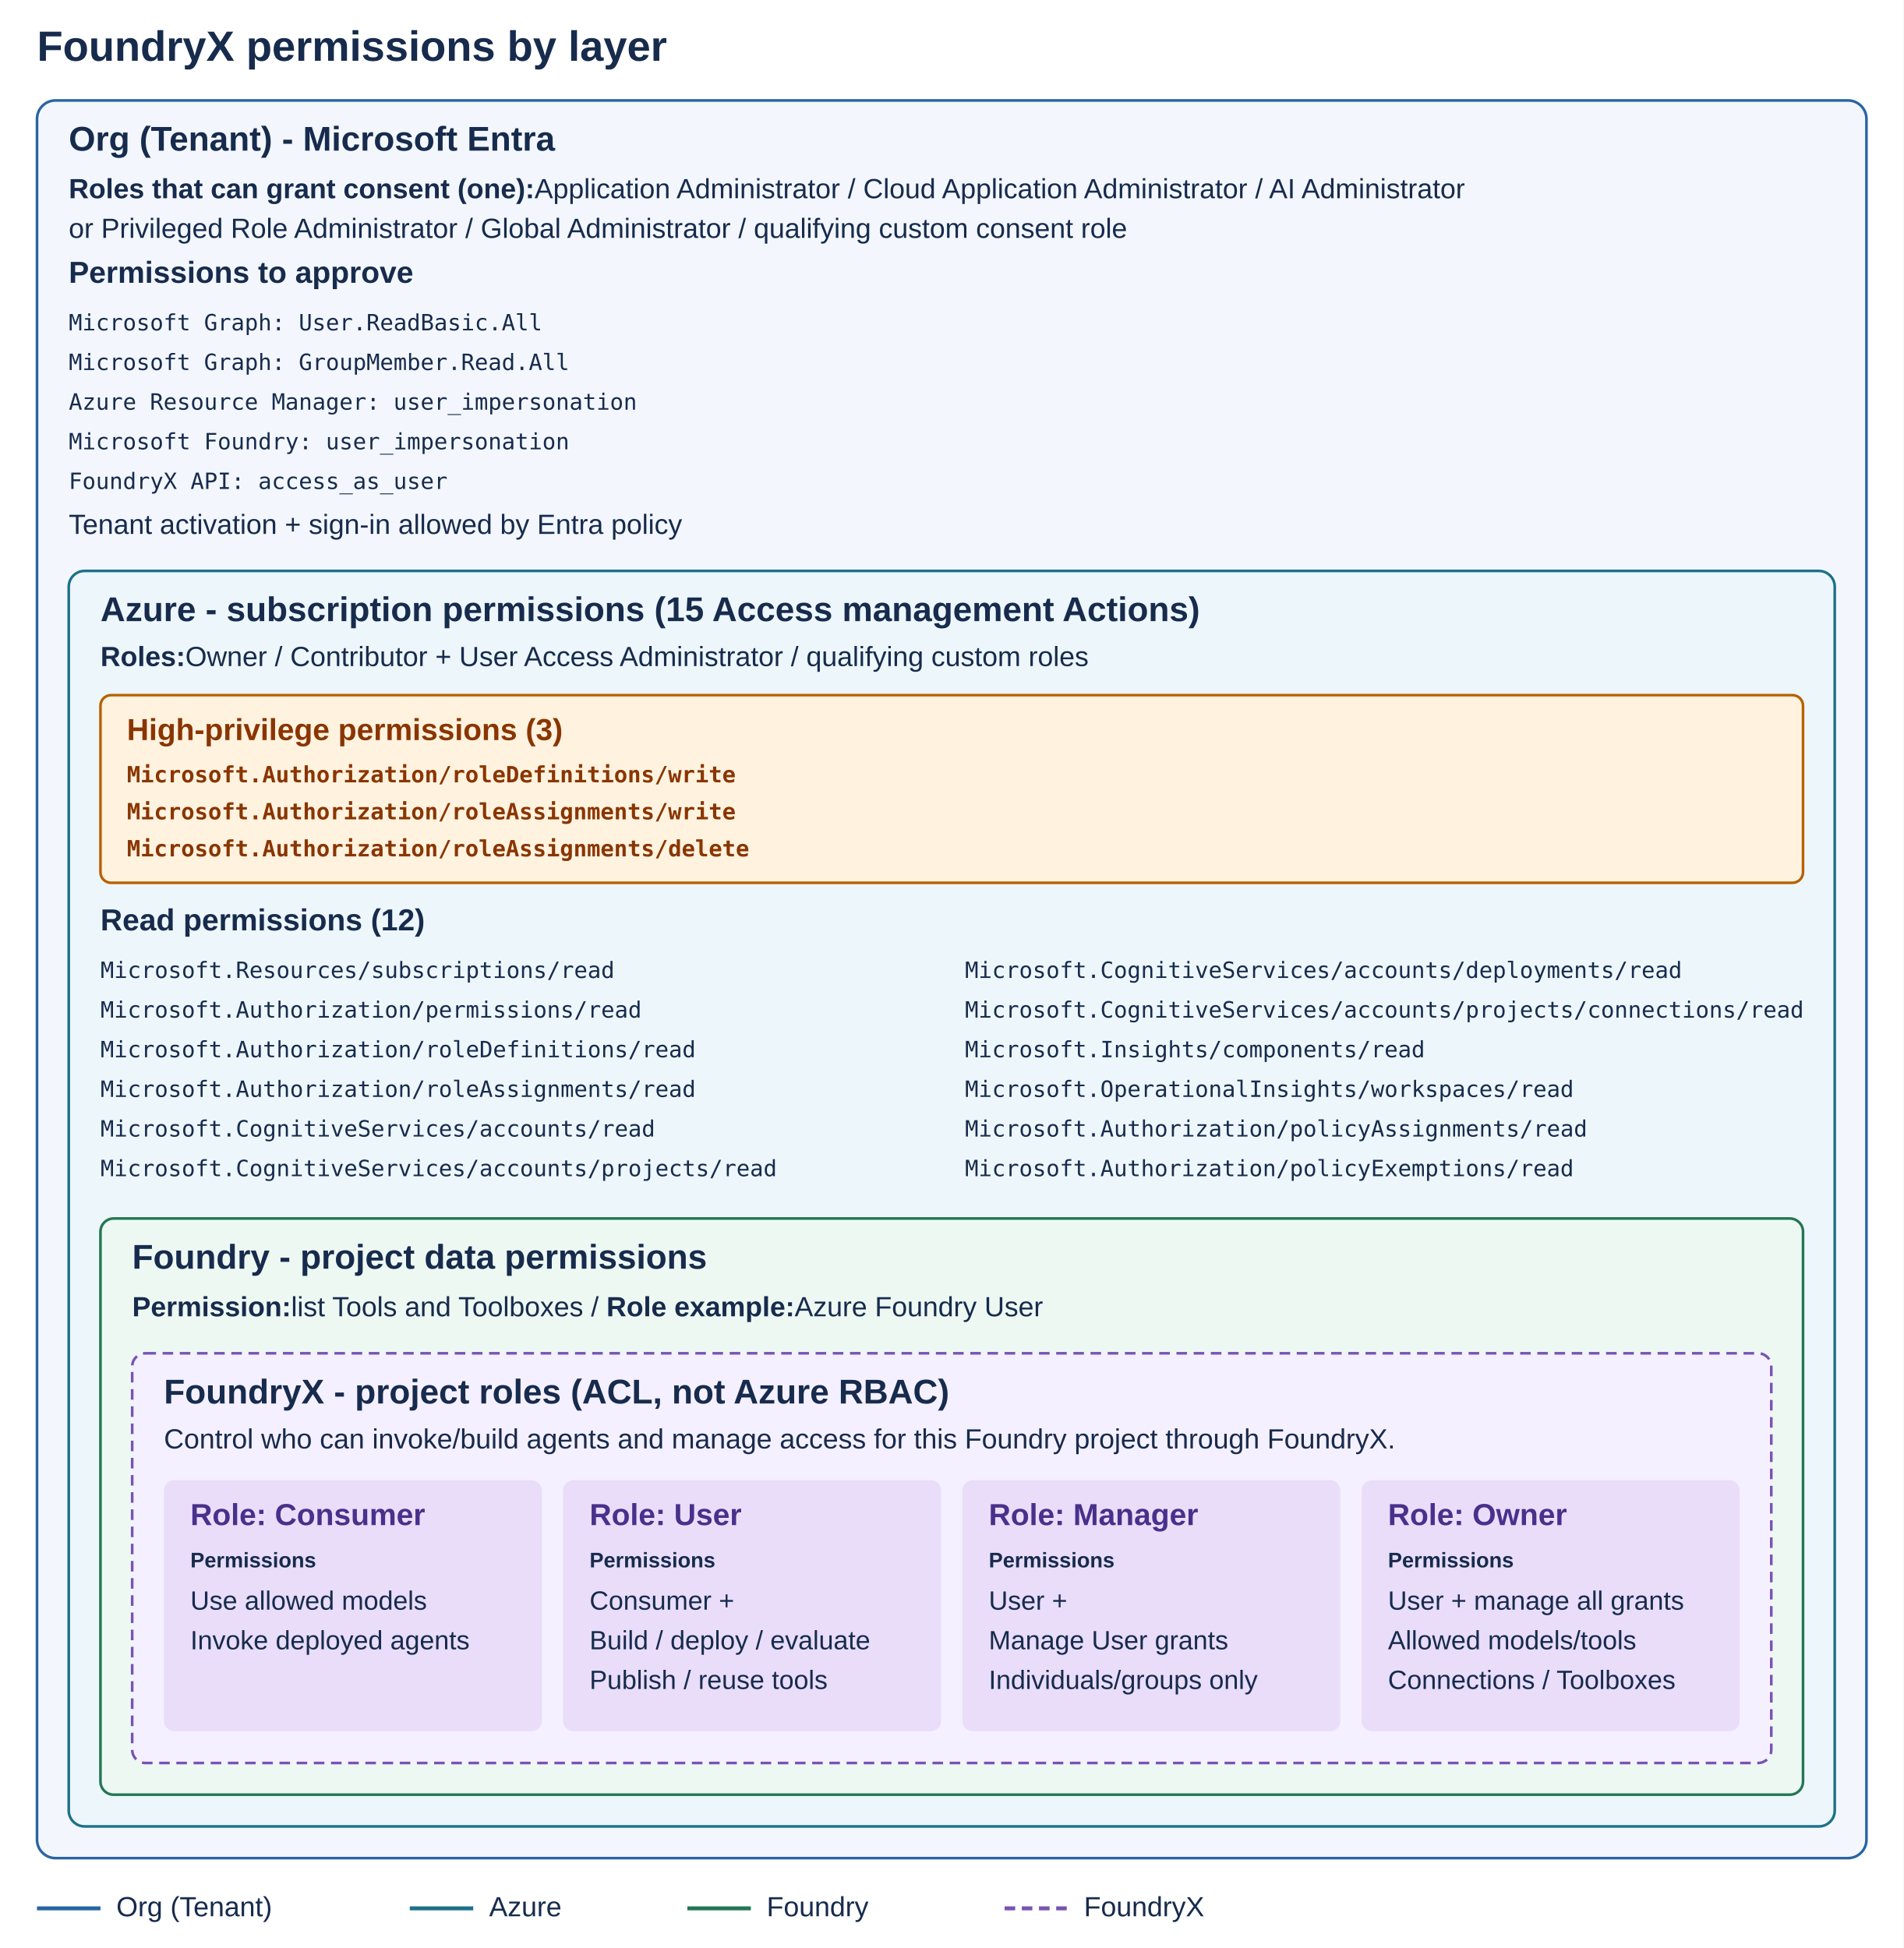
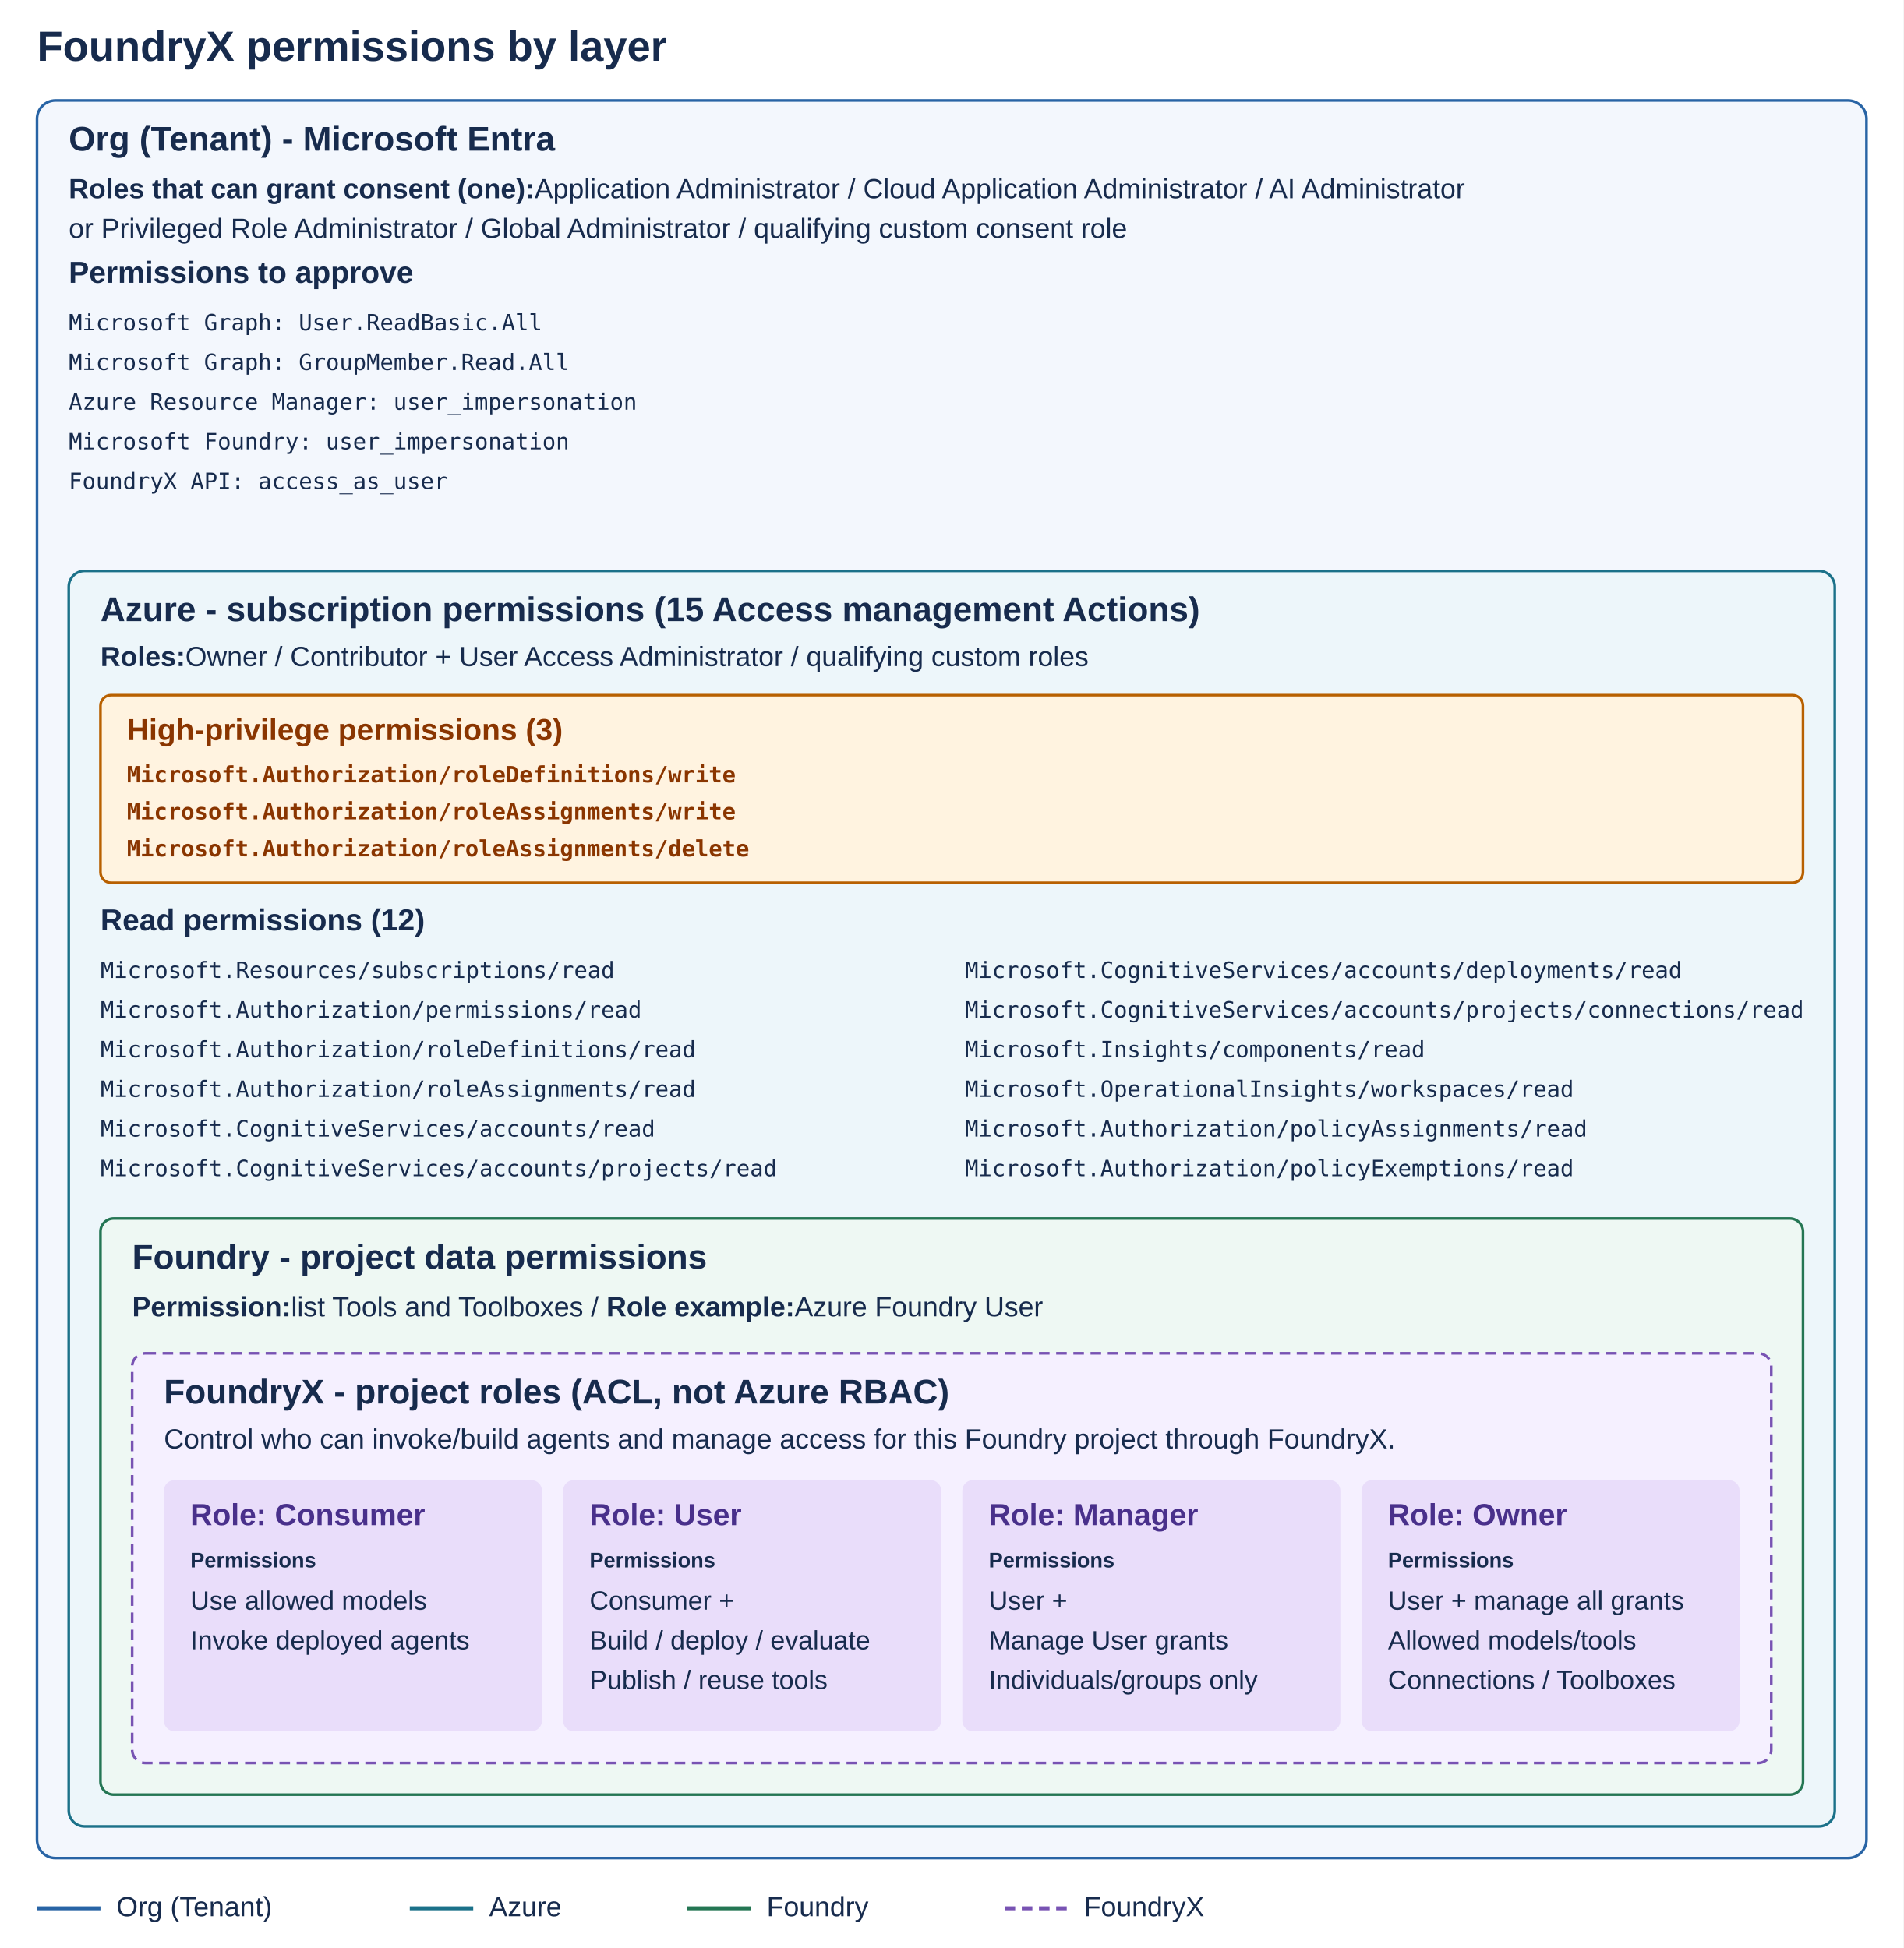
<svg xmlns="http://www.w3.org/2000/svg" width="1440" height="1474" viewBox="0 0 1440 1474" role="img" aria-labelledby="title description">
  <style>
    text { font-family: "Segoe UI", Arial, sans-serif; fill: #172b4d; }
    .title { font-size: 32px; font-weight: 700; }
    .heading { font-size: 26px; font-weight: 700; }
    .body { font-size: 21px; }
    .action { font-family: Consolas, monospace; font-size: 17px; }
    .privileged { fill: #8a3500; font-weight: 700; }
    .group-label { font-size: 23px; font-weight: 700; }
    .role { font-size: 23px; font-weight: 700; fill: #49308b; }
    .capability { font-size: 20px; }
    .permission-label { font-size: 16px; font-weight: 700; }
  </style>
  <rect width="1440" height="1474" fill="#ffffff" />
  <text x="28" y="46" class="title">FoundryX permissions by layer</text>
  <rect x="28" y="76" width="1384" height="1330" rx="14" fill="#f3f7fd" stroke="#2864a5" stroke-width="2" />
  <text x="52" y="114" class="heading">Org (Tenant) - Microsoft Entra</text>
  <text x="52" y="150" class="body">
    <tspan font-weight="700">Roles that can grant consent (one): </tspan>Application Administrator / Cloud Application Administrator / AI Administrator</text>
  <text x="52" y="180" class="body">or Privileged Role Administrator / Global Administrator / qualifying custom consent role</text>
  <text x="52" y="214" class="group-label">Permissions to approve</text>
  <text x="52" y="250" class="action">Microsoft Graph: User.ReadBasic.All</text>
  <text x="52" y="280" class="action">Microsoft Graph: GroupMember.Read.All</text>
  <text x="52" y="310" class="action">Azure Resource Manager: user_impersonation</text>
  <text x="52" y="340" class="action">Microsoft Foundry: user_impersonation</text>
  <text x="52" y="370" class="action">FoundryX API: access_as_user</text>
-   <text x="52" y="404" class="body">Tenant activation + sign-in allowed by Entra policy</text>
  <rect x="52" y="432" width="1336" height="950" rx="12" fill="#edf6fa" stroke="#1b7189" stroke-width="2" />
  <text x="76" y="470" class="heading">Azure - subscription permissions (15 Access management Actions)</text>
  <text x="76" y="504" class="body">
    <tspan font-weight="700">Roles: </tspan>Owner / Contributor + User Access Administrator / qualifying custom roles</text>
  <rect x="76" y="526" width="1288" height="142" rx="8" fill="#fff3e0" stroke="#b86000" stroke-width="2" />
  <text x="96" y="560" class="group-label privileged">High-privilege permissions (3)</text>
  <text x="96" y="592" class="action privileged">Microsoft.Authorization/roleDefinitions/write</text>
  <text x="96" y="620" class="action privileged">Microsoft.Authorization/roleAssignments/write</text>
  <text x="96" y="648" class="action privileged">Microsoft.Authorization/roleAssignments/delete</text>
  <text x="76" y="704" class="group-label">Read permissions (12)</text>
  <text x="76" y="740" class="action">Microsoft.Resources/subscriptions/read</text>
  <text x="76" y="770" class="action">Microsoft.Authorization/permissions/read</text>
  <text x="76" y="800" class="action">Microsoft.Authorization/roleDefinitions/read</text>
  <text x="76" y="830" class="action">Microsoft.Authorization/roleAssignments/read</text>
  <text x="76" y="860" class="action">Microsoft.CognitiveServices/accounts/read</text>
  <text x="76" y="890" class="action">Microsoft.CognitiveServices/accounts/projects/read</text>
  <text x="730" y="740" class="action">Microsoft.CognitiveServices/accounts/deployments/read</text>
  <text x="730" y="770" class="action">Microsoft.CognitiveServices/accounts/projects/connections/read</text>
  <text x="730" y="800" class="action">Microsoft.Insights/components/read</text>
  <text x="730" y="830" class="action">Microsoft.OperationalInsights/workspaces/read</text>
  <text x="730" y="860" class="action">Microsoft.Authorization/policyAssignments/read</text>
  <text x="730" y="890" class="action">Microsoft.Authorization/policyExemptions/read</text>
  <rect x="76" y="922" width="1288" height="436" rx="10" fill="#eef8f3" stroke="#247653" stroke-width="2" />
  <text x="100" y="960" class="heading">Foundry - project data permissions</text>
  <text x="100" y="996" class="body">
    <tspan font-weight="700">Permission: </tspan>list Tools and Toolboxes / <tspan font-weight="700">Role example: </tspan>Azure Foundry User</text>
  <rect x="100" y="1024" width="1240" height="310" rx="10" fill="#f5f0ff" stroke="#7853b3" stroke-width="2" stroke-dasharray="8 5" />
  <text x="124" y="1062" class="heading">FoundryX - project roles (ACL, not Azure RBAC)</text>
  <text x="124" y="1096" class="body">Control who can invoke/build agents and manage access for this Foundry project through FoundryX.</text>
  <rect x="124" y="1120" width="286" height="190" rx="8" fill="#e9ddfa" />
  <rect x="426" y="1120" width="286" height="190" rx="8" fill="#e9ddfa" />
  <rect x="728" y="1120" width="286" height="190" rx="8" fill="#e9ddfa" />
  <rect x="1030" y="1120" width="286" height="190" rx="8" fill="#e9ddfa" />
  <text x="144" y="1154" class="role">Role: Consumer</text>
  <text x="144" y="1186" class="permission-label">Permissions</text>
  <text x="144" y="1218" class="capability">Use allowed models</text>
  <text x="144" y="1248" class="capability">Invoke deployed agents</text>
  <text x="446" y="1154" class="role">Role: User</text>
  <text x="446" y="1186" class="permission-label">Permissions</text>
  <text x="446" y="1218" class="capability">Consumer +</text>
  <text x="446" y="1248" class="capability">Build / deploy / evaluate</text>
  <text x="446" y="1278" class="capability">Publish / reuse tools</text>
  <text x="748" y="1154" class="role">Role: Manager</text>
  <text x="748" y="1186" class="permission-label">Permissions</text>
  <text x="748" y="1218" class="capability">User +</text>
  <text x="748" y="1248" class="capability">Manage User grants</text>
  <text x="748" y="1278" class="capability">Individuals/groups only</text>
  <text x="1050" y="1154" class="role">Role: Owner</text>
  <text x="1050" y="1186" class="permission-label">Permissions</text>
  <text x="1050" y="1218" class="capability">User + manage all grants</text>
  <text x="1050" y="1248" class="capability">Allowed models/tools</text>
  <text x="1050" y="1278" class="capability">Connections / Toolboxes</text>
  <line x1="28" y1="1444" x2="76" y2="1444" stroke="#2864a5" stroke-width="3" />
  <text x="88" y="1450" class="body">Org (Tenant)</text>
  <line x1="310" y1="1444" x2="358" y2="1444" stroke="#1b7189" stroke-width="3" />
  <text x="370" y="1450" class="body">Azure</text>
  <line x1="520" y1="1444" x2="568" y2="1444" stroke="#247653" stroke-width="3" />
  <text x="580" y="1450" class="body">Foundry</text>
  <line x1="760" y1="1444" x2="808" y2="1444" stroke="#7853b3" stroke-width="3" stroke-dasharray="8 5" />
  <text x="820" y="1450" class="body">FoundryX</text>
</svg>
